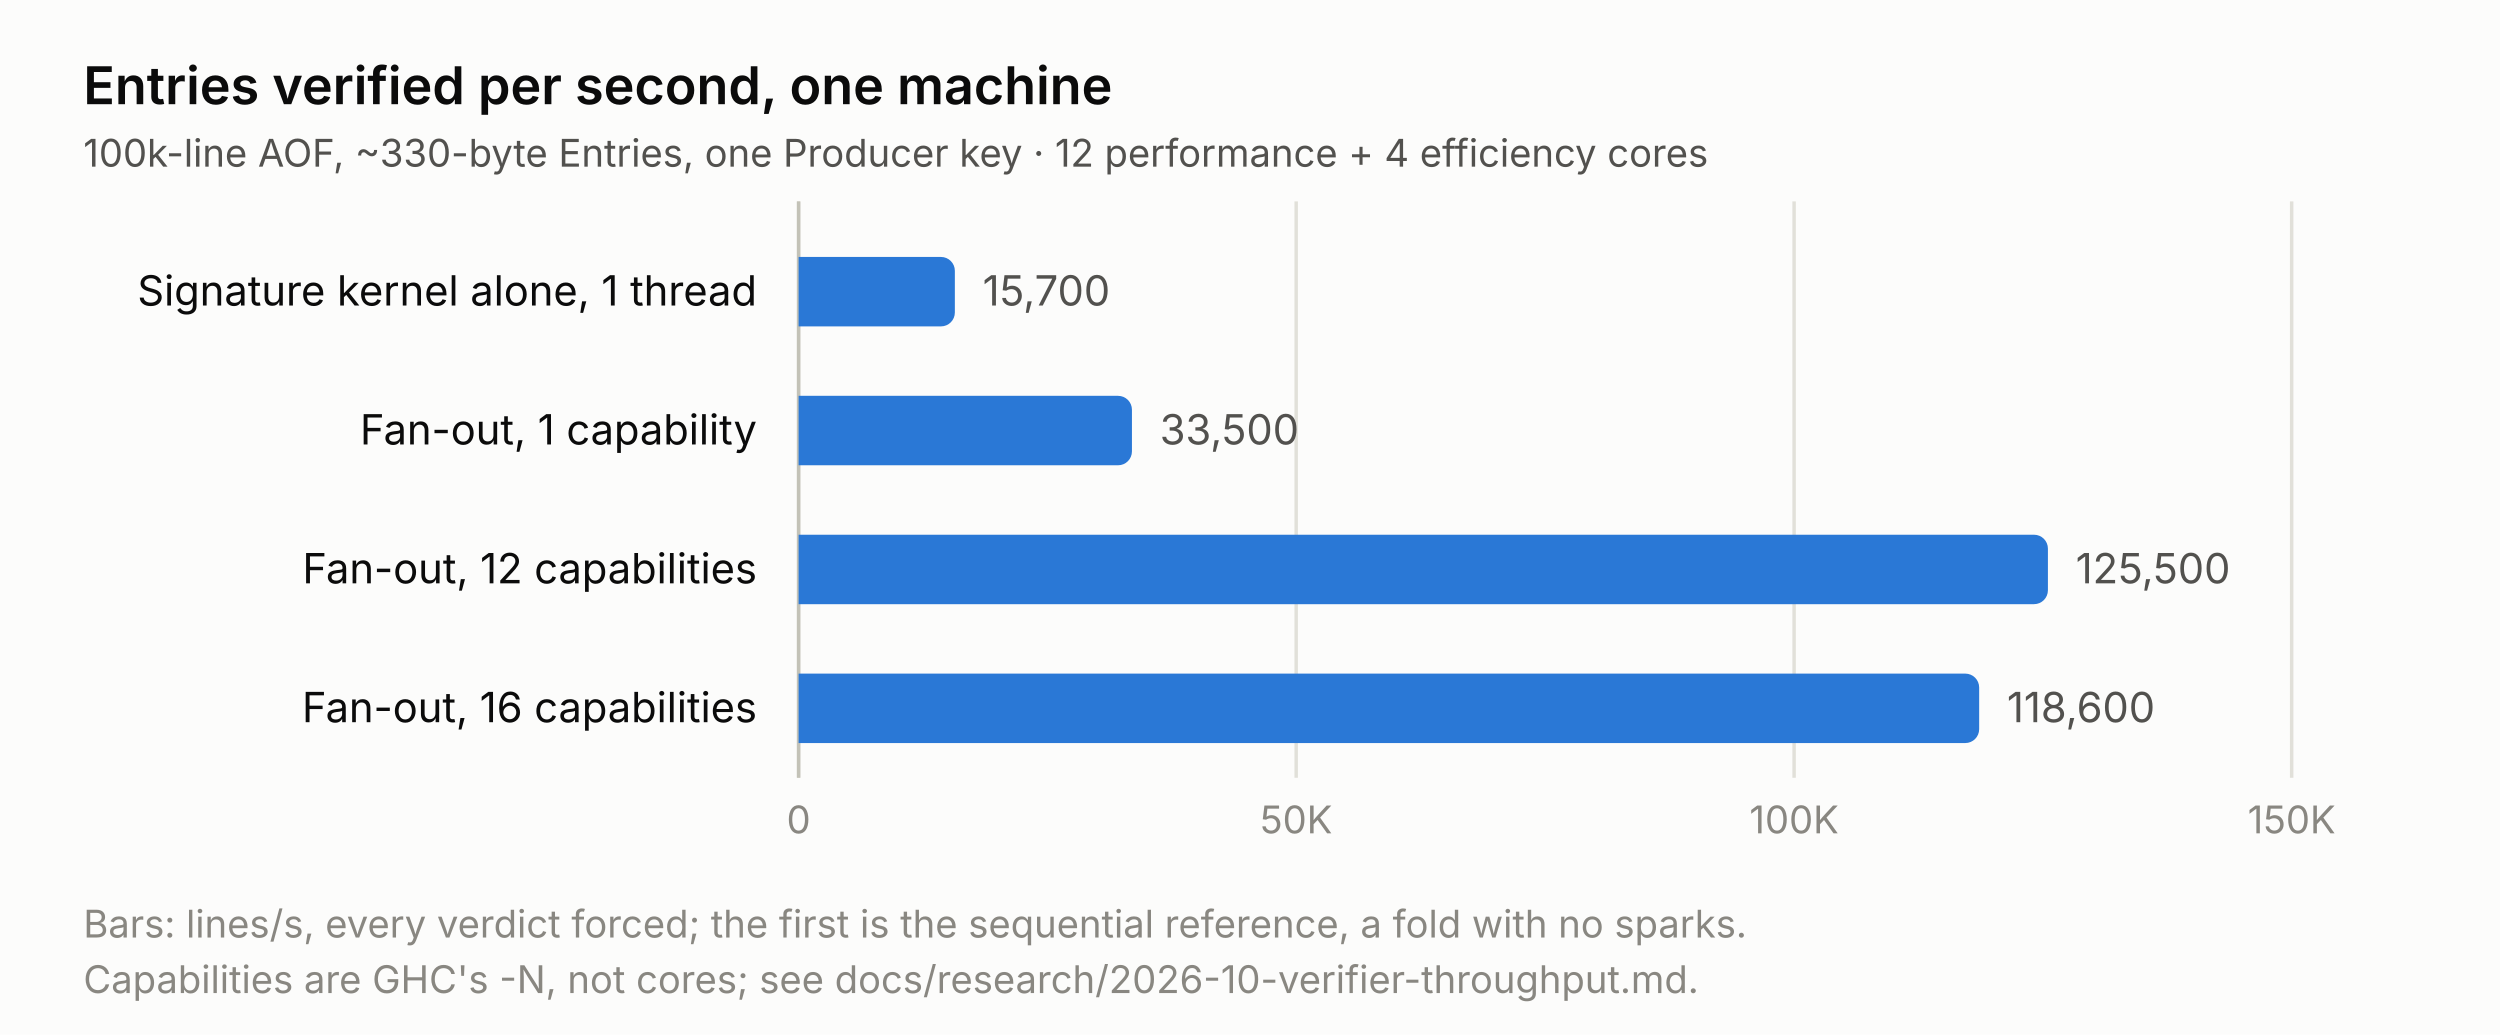
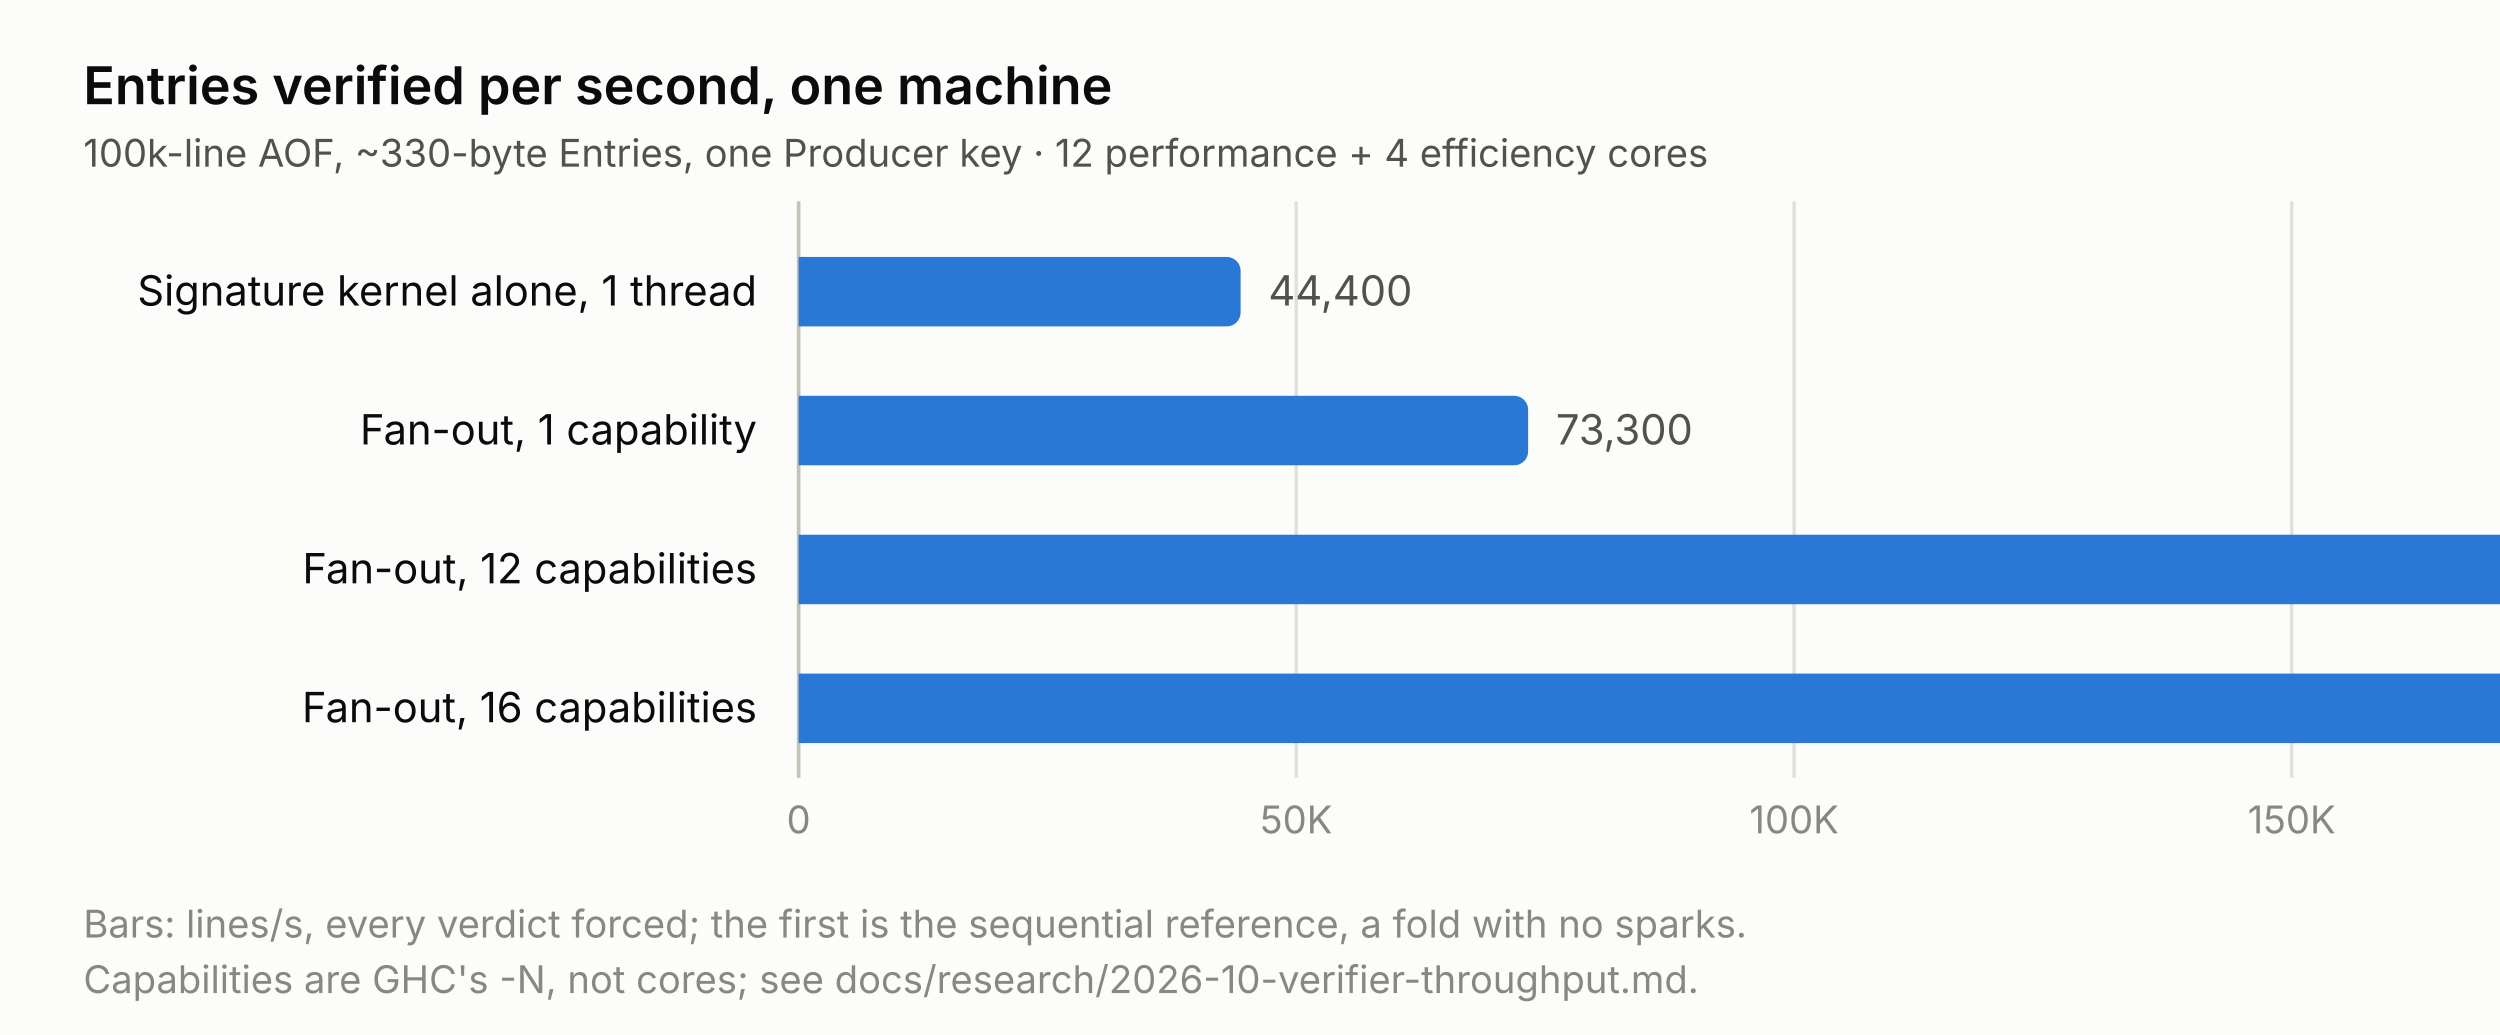
<svg xmlns="http://www.w3.org/2000/svg" width="720" height="298" viewBox="0 0 720 298" role="img">
  <rect width="720" height="298" fill="#fcfcfb" />
  <text x="24.0" y="30.0" font-family="system-ui, -apple-system, &quot;Segoe UI&quot;, sans-serif" font-size="15" fill="#0b0b0b" text-anchor="start" font-weight="600">Entries verified per second, one machine</text>
  <text x="24.0" y="48.0" font-family="system-ui, -apple-system, &quot;Segoe UI&quot;, sans-serif" font-size="11" fill="#52514e" text-anchor="start" font-weight="normal">100k-line AOF, ~330-byte Entries, one Producer key · 12 performance + 4 efficiency cores</text>
  <line x1="230.0" y1="58" x2="230.0" y2="224" stroke="#e1e0d9" stroke-width="1" />
  <text x="230.0" y="240.0" font-family="system-ui, -apple-system, &quot;Segoe UI&quot;, sans-serif" font-size="11" fill="#898781" text-anchor="middle" font-weight="normal" font-variant-numeric="tabular-nums">0</text>
  <line x1="373.3" y1="58" x2="373.3" y2="224" stroke="#e1e0d9" stroke-width="1" />
  <text x="373.3" y="240.0" font-family="system-ui, -apple-system, &quot;Segoe UI&quot;, sans-serif" font-size="11" fill="#898781" text-anchor="middle" font-weight="normal" font-variant-numeric="tabular-nums">50K</text>
  <line x1="516.7" y1="58" x2="516.7" y2="224" stroke="#e1e0d9" stroke-width="1" />
  <text x="516.7" y="240.0" font-family="system-ui, -apple-system, &quot;Segoe UI&quot;, sans-serif" font-size="11" fill="#898781" text-anchor="middle" font-weight="normal" font-variant-numeric="tabular-nums">100K</text>
  <line x1="660.0" y1="58" x2="660.0" y2="224" stroke="#e1e0d9" stroke-width="1" />
  <text x="660.0" y="240.0" font-family="system-ui, -apple-system, &quot;Segoe UI&quot;, sans-serif" font-size="11" fill="#898781" text-anchor="middle" font-weight="normal" font-variant-numeric="tabular-nums">150K</text>
  <line x1="230" y1="58" x2="230" y2="224" stroke="#c3c2b7" stroke-width="1" />
  <text x="218.0" y="88.0" font-family="system-ui, -apple-system, &quot;Segoe UI&quot;, sans-serif" font-size="12" fill="#0b0b0b" text-anchor="end" font-weight="normal">Signature kernel alone, 1 thread</text>
-   <path d="M230.0,74.0 H271.0 a4,4 0 0 1 4,4 V90.0 a4,4 0 0 1 -4,4 H230.0 Z" fill="#2a78d6" />
-   <text x="283.0" y="88.0" font-family="system-ui, -apple-system, &quot;Segoe UI&quot;, sans-serif" font-size="12" fill="#52514e" text-anchor="start" font-weight="normal" font-variant-numeric="tabular-nums">15,700</text>
+   <path d="M230.0,74.0 H353.3 a4,4 0 0 1 4,4 V90.0 a4,4 0 0 1 -4,4 H230.0 Z" fill="#2a78d6" />
+   <text x="365.3" y="88.0" font-family="system-ui, -apple-system, &quot;Segoe UI&quot;, sans-serif" font-size="12" fill="#52514e" text-anchor="start" font-weight="normal" font-variant-numeric="tabular-nums">44,400</text>
  <text x="218.0" y="128.0" font-family="system-ui, -apple-system, &quot;Segoe UI&quot;, sans-serif" font-size="12" fill="#0b0b0b" text-anchor="end" font-weight="normal">Fan-out, 1 capability</text>
-   <path d="M230.0,114.0 H322.0 a4,4 0 0 1 4,4 V130.0 a4,4 0 0 1 -4,4 H230.0 Z" fill="#2a78d6" />
-   <text x="334.0" y="128.0" font-family="system-ui, -apple-system, &quot;Segoe UI&quot;, sans-serif" font-size="12" fill="#52514e" text-anchor="start" font-weight="normal" font-variant-numeric="tabular-nums">33,500</text>
+   <path d="M230.0,114.0 H436.1 a4,4 0 0 1 4,4 V130.0 a4,4 0 0 1 -4,4 H230.0 Z" fill="#2a78d6" />
+   <text x="448.1" y="128.0" font-family="system-ui, -apple-system, &quot;Segoe UI&quot;, sans-serif" font-size="12" fill="#52514e" text-anchor="start" font-weight="normal" font-variant-numeric="tabular-nums">73,300</text>
  <text x="218.0" y="168.0" font-family="system-ui, -apple-system, &quot;Segoe UI&quot;, sans-serif" font-size="12" fill="#0b0b0b" text-anchor="end" font-weight="normal">Fan-out, 12 capabilities</text>
-   <path d="M230.0,154.0 H585.8 a4,4 0 0 1 4,4 V170.0 a4,4 0 0 1 -4,4 H230.0 Z" fill="#2a78d6" />
-   <text x="597.8" y="168.0" font-family="system-ui, -apple-system, &quot;Segoe UI&quot;, sans-serif" font-size="12" fill="#52514e" text-anchor="start" font-weight="normal" font-variant-numeric="tabular-nums">125,500</text>
+   <path d="M230.0,154.0 H1066.2 a4,4 0 0 1 4,4 V170.0 a4,4 0 0 1 -4,4 H230.0 Z" fill="#2a78d6" />
+   <text x="1078.2" y="168.0" font-family="system-ui, -apple-system, &quot;Segoe UI&quot;, sans-serif" font-size="12" fill="#52514e" text-anchor="start" font-weight="normal" font-variant-numeric="tabular-nums">293,100</text>
  <text x="218.0" y="208.0" font-family="system-ui, -apple-system, &quot;Segoe UI&quot;, sans-serif" font-size="12" fill="#0b0b0b" text-anchor="end" font-weight="normal">Fan-out, 16 capabilities</text>
-   <path d="M230.0,194.0 H566.0 a4,4 0 0 1 4,4 V210.0 a4,4 0 0 1 -4,4 H230.0 Z" fill="#2a78d6" />
-   <text x="578.0" y="208.0" font-family="system-ui, -apple-system, &quot;Segoe UI&quot;, sans-serif" font-size="12" fill="#52514e" text-anchor="start" font-weight="normal" font-variant-numeric="tabular-nums">118,600</text>
+   <path d="M230.0,194.0 H1070.5 a4,4 0 0 1 4,4 V210.0 a4,4 0 0 1 -4,4 H230.0 Z" fill="#2a78d6" />
+   <text x="1082.5" y="208.0" font-family="system-ui, -apple-system, &quot;Segoe UI&quot;, sans-serif" font-size="12" fill="#52514e" text-anchor="start" font-weight="normal" font-variant-numeric="tabular-nums">294,600</text>
  <text x="24.0" y="270.0" font-family="system-ui, -apple-system, &quot;Segoe UI&quot;, sans-serif" font-size="11" fill="#898781" text-anchor="start" font-weight="normal">Bars: lines/s, every verdict forced; the first is the sequential reference, a fold with no sparks.</text>
  <text x="24.0" y="286.0" font-family="system-ui, -apple-system, &quot;Segoe UI&quot;, sans-serif" font-size="11" fill="#898781" text-anchor="start" font-weight="normal">Capabilities are GHC's -N, not cores; see docs/research/2026-10-verifier-throughput.md.</text>
</svg>
